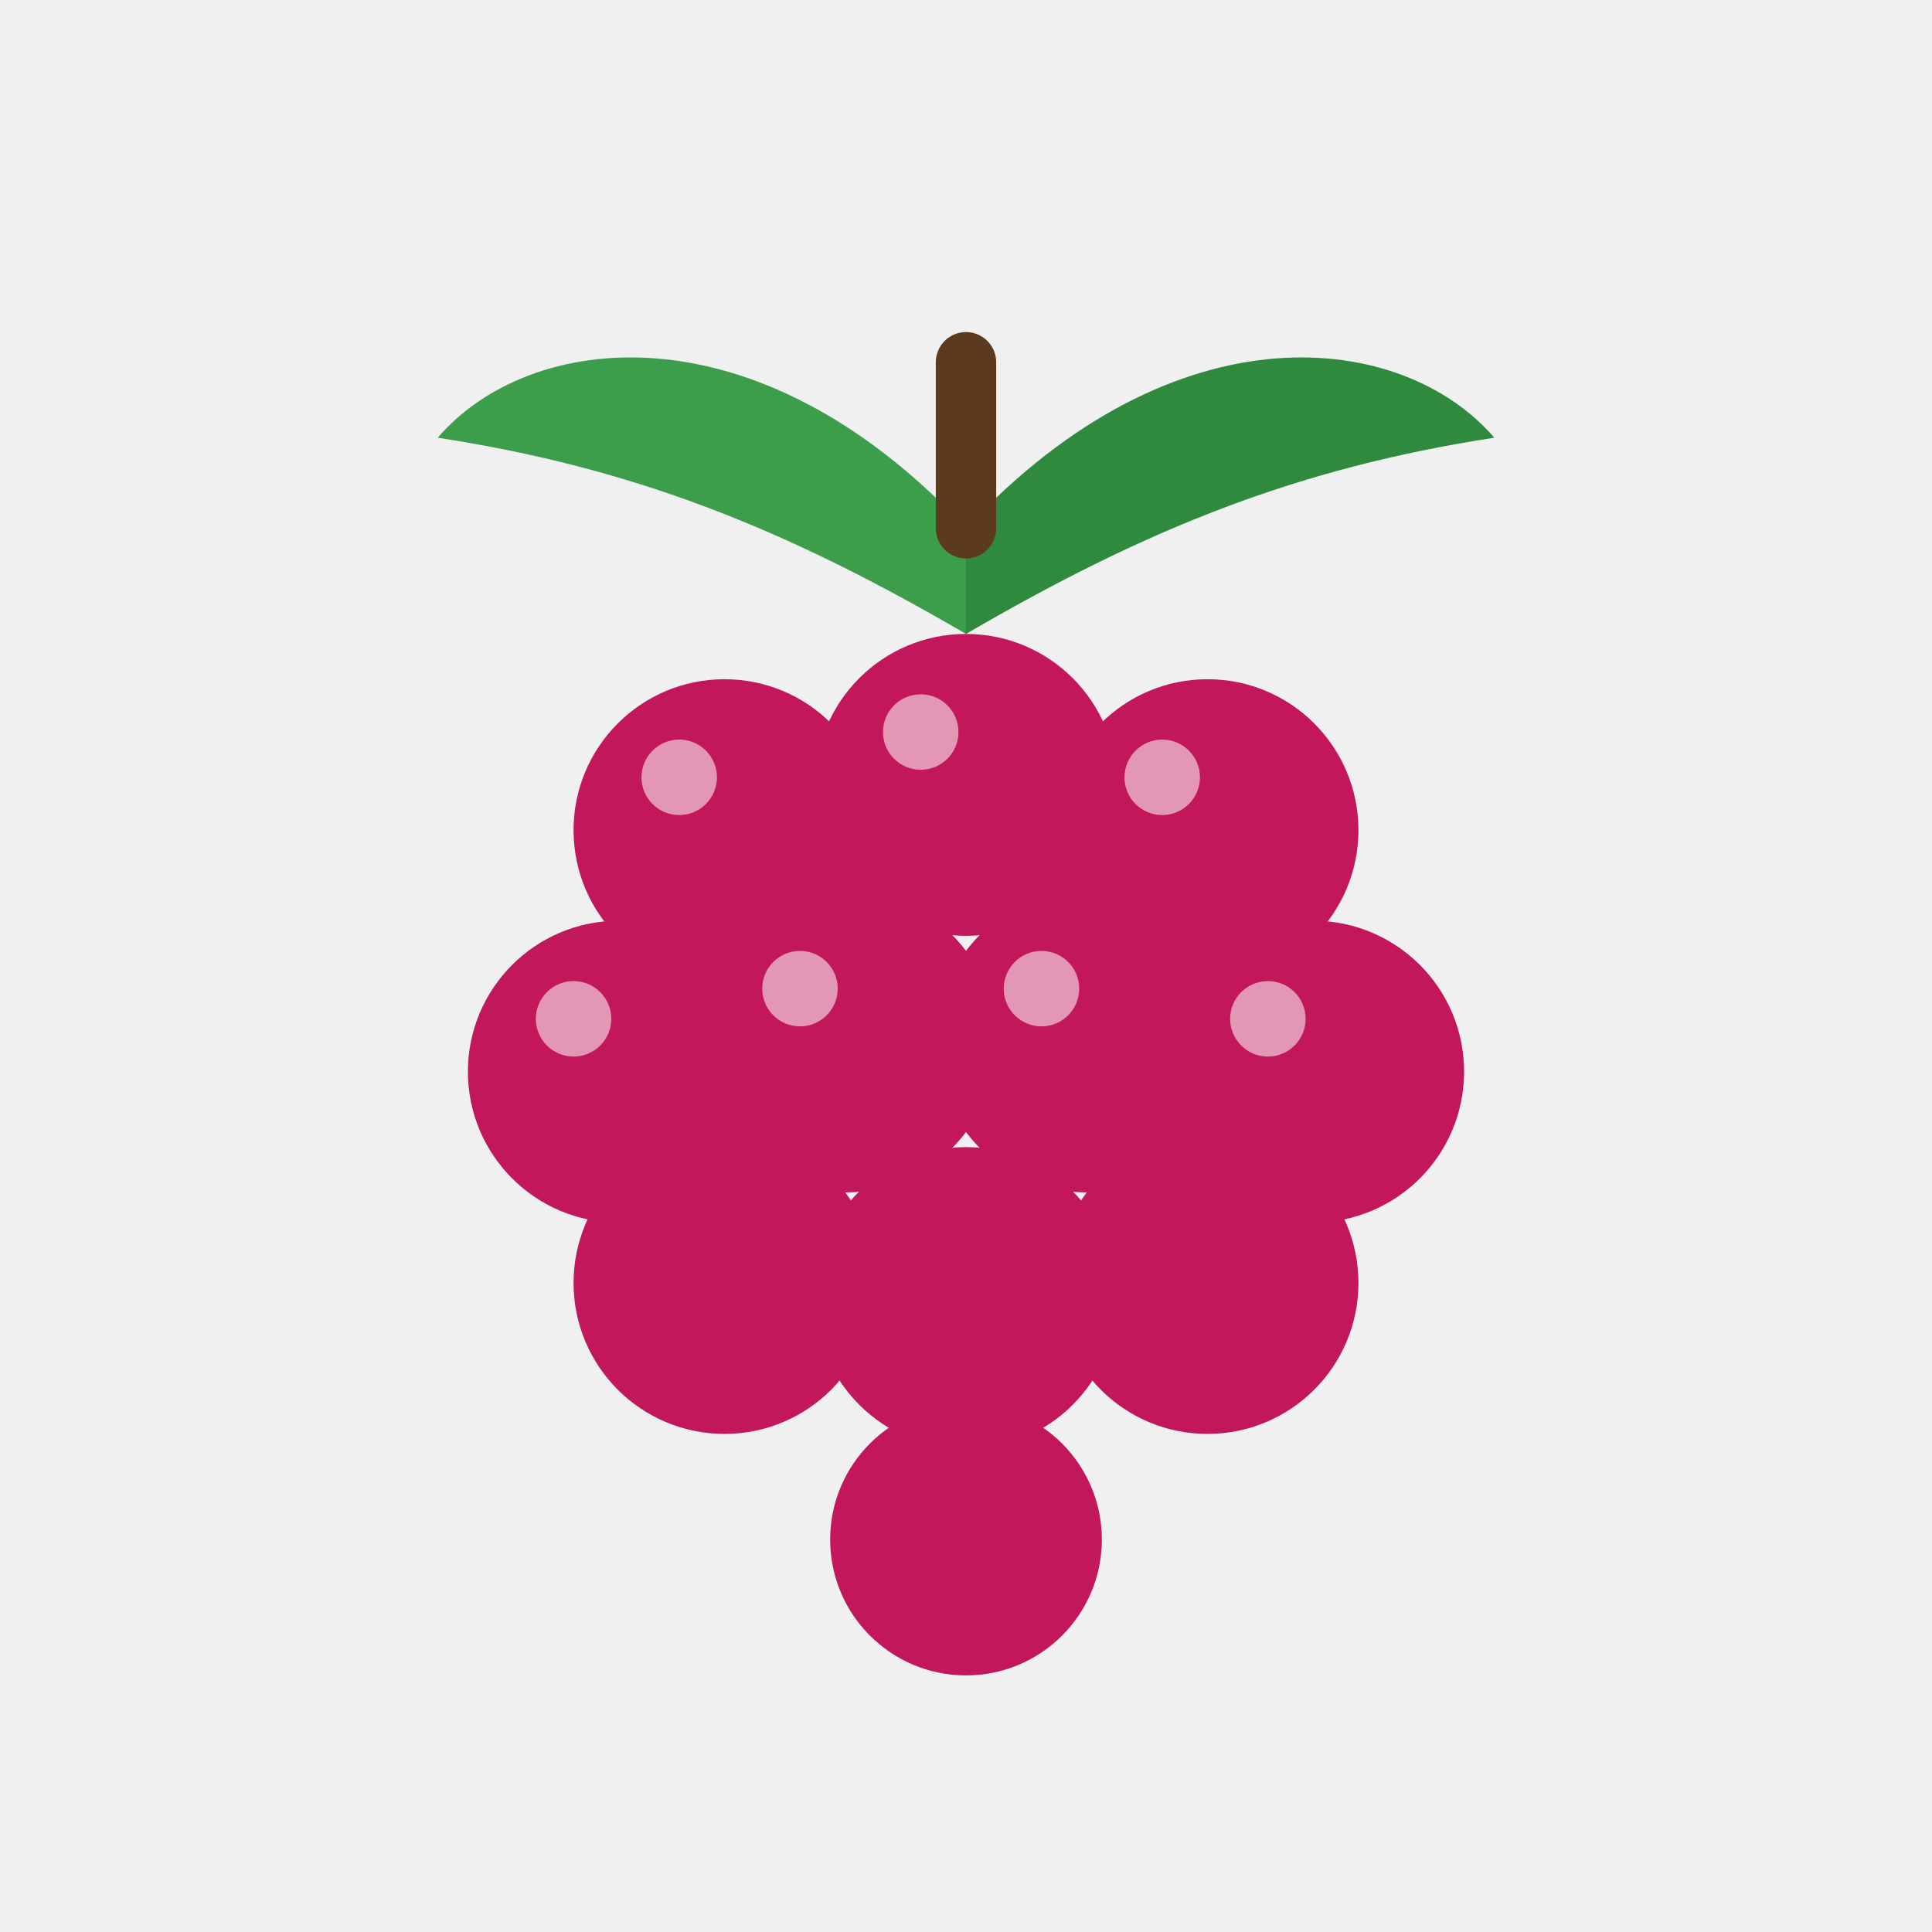
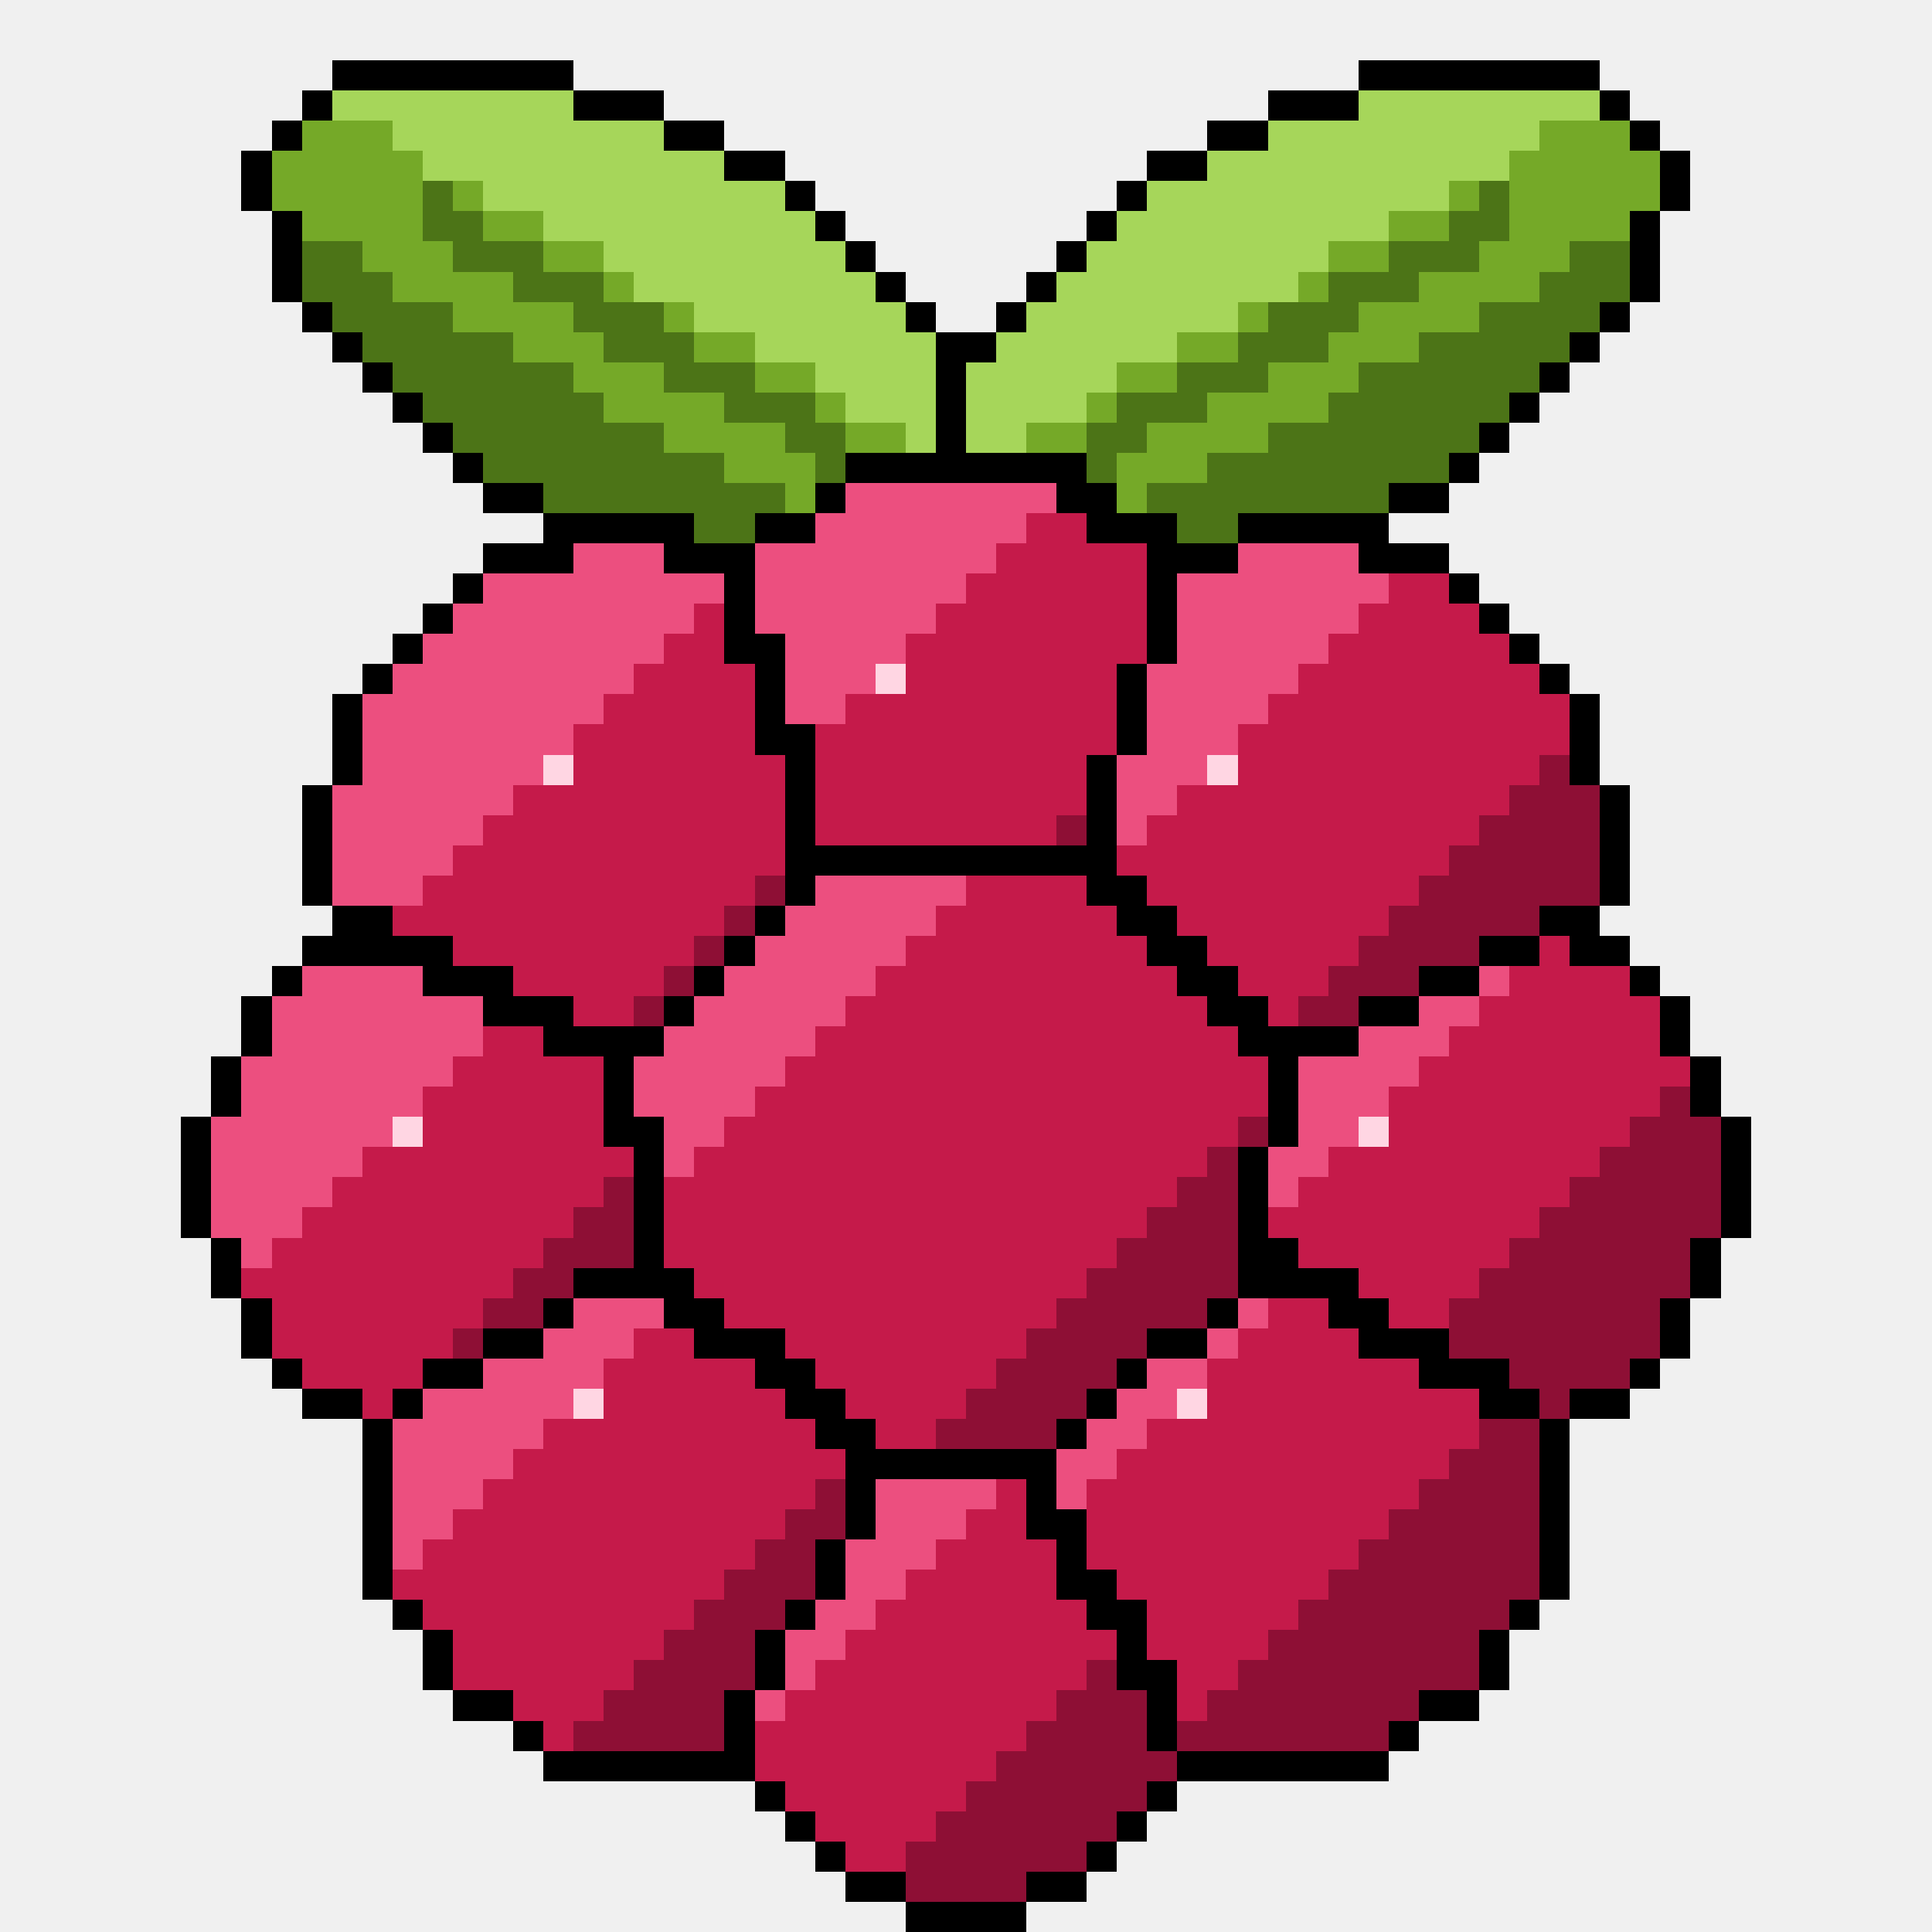
- <svg xmlns="http://www.w3.org/2000/svg" viewBox="0 0 256 256" role="img" aria-label="Raspberry berry logo">
-   <path d="M128 70 C 100 40, 70 44, 58 58 C 84 62, 104 70, 128 84 Z" fill="#3c9d4a" />
-   <path d="M128 70 C 156 40, 186 44, 198 58 C 172 62, 152 70, 128 84 Z" fill="#2f8a3d" />
-   <path d="M128 70 L 128 48" stroke="#5b3a1e" stroke-width="8" stroke-linecap="round" />
-   <g fill="#c2185b">
-     <circle cx="96" cy="110" r="20" />
-     <circle cx="128" cy="104" r="20" />
-     <circle cx="160" cy="110" r="20" />
-     <circle cx="82" cy="142" r="20" />
-     <circle cx="112" cy="138" r="20" />
-     <circle cx="144" cy="138" r="20" />
-     <circle cx="174" cy="142" r="20" />
-     <circle cx="96" cy="170" r="20" />
-     <circle cx="128" cy="172" r="20" />
-     <circle cx="160" cy="170" r="20" />
-     <circle cx="128" cy="204" r="18" />
-   </g>
-   <g fill="#ffffff" opacity="0.55">
-     <circle cx="90" cy="103" r="5" />
-     <circle cx="122" cy="97" r="5" />
-     <circle cx="154" cy="103" r="5" />
-     <circle cx="76" cy="135" r="5" />
-     <circle cx="106" cy="131" r="5" />
-     <circle cx="138" cy="131" r="5" />
-     <circle cx="168" cy="135" r="5" />
-   </g>
+ <svg xmlns="http://www.w3.org/2000/svg" viewBox="0 0 64 64" shape-rendering="crispEdges" role="img" aria-label="Raspberry Berry logo">
+   <rect x="11" y="2" width="8" height="1" fill="#000000" />
+   <rect x="45" y="2" width="8" height="1" fill="#000000" />
+   <rect x="10" y="3" width="1" height="1" fill="#000000" />
+   <rect x="11" y="3" width="8" height="1" fill="#a6d65a" />
+   <rect x="19" y="3" width="3" height="1" fill="#000000" />
+   <rect x="42" y="3" width="3" height="1" fill="#000000" />
+   <rect x="45" y="3" width="8" height="1" fill="#a6d65a" />
+   <rect x="53" y="3" width="1" height="1" fill="#000000" />
+   <rect x="9" y="4" width="1" height="1" fill="#000000" />
+   <rect x="10" y="4" width="3" height="1" fill="#75a928" />
+   <rect x="13" y="4" width="9" height="1" fill="#a6d65a" />
+   <rect x="22" y="4" width="2" height="1" fill="#000000" />
+   <rect x="40" y="4" width="2" height="1" fill="#000000" />
+   <rect x="42" y="4" width="9" height="1" fill="#a6d65a" />
+   <rect x="51" y="4" width="3" height="1" fill="#75a928" />
+   <rect x="54" y="4" width="1" height="1" fill="#000000" />
+   <rect x="8" y="5" width="1" height="1" fill="#000000" />
+   <rect x="9" y="5" width="5" height="1" fill="#75a928" />
+   <rect x="14" y="5" width="10" height="1" fill="#a6d65a" />
+   <rect x="24" y="5" width="2" height="1" fill="#000000" />
+   <rect x="38" y="5" width="2" height="1" fill="#000000" />
+   <rect x="40" y="5" width="10" height="1" fill="#a6d65a" />
+   <rect x="50" y="5" width="5" height="1" fill="#75a928" />
+   <rect x="55" y="5" width="1" height="1" fill="#000000" />
+   <rect x="8" y="6" width="1" height="1" fill="#000000" />
+   <rect x="9" y="6" width="5" height="1" fill="#75a928" />
+   <rect x="14" y="6" width="1" height="1" fill="#4c7417" />
+   <rect x="15" y="6" width="1" height="1" fill="#75a928" />
+   <rect x="16" y="6" width="10" height="1" fill="#a6d65a" />
+   <rect x="26" y="6" width="1" height="1" fill="#000000" />
+   <rect x="37" y="6" width="1" height="1" fill="#000000" />
+   <rect x="38" y="6" width="10" height="1" fill="#a6d65a" />
+   <rect x="48" y="6" width="1" height="1" fill="#75a928" />
+   <rect x="49" y="6" width="1" height="1" fill="#4c7417" />
+   <rect x="50" y="6" width="5" height="1" fill="#75a928" />
+   <rect x="55" y="6" width="1" height="1" fill="#000000" />
+   <rect x="9" y="7" width="1" height="1" fill="#000000" />
+   <rect x="10" y="7" width="4" height="1" fill="#75a928" />
+   <rect x="14" y="7" width="2" height="1" fill="#4c7417" />
+   <rect x="16" y="7" width="2" height="1" fill="#75a928" />
+   <rect x="18" y="7" width="9" height="1" fill="#a6d65a" />
+   <rect x="27" y="7" width="1" height="1" fill="#000000" />
+   <rect x="36" y="7" width="1" height="1" fill="#000000" />
+   <rect x="37" y="7" width="9" height="1" fill="#a6d65a" />
+   <rect x="46" y="7" width="2" height="1" fill="#75a928" />
+   <rect x="48" y="7" width="2" height="1" fill="#4c7417" />
+   <rect x="50" y="7" width="4" height="1" fill="#75a928" />
+   <rect x="54" y="7" width="1" height="1" fill="#000000" />
+   <rect x="9" y="8" width="1" height="1" fill="#000000" />
+   <rect x="10" y="8" width="2" height="1" fill="#4c7417" />
+   <rect x="12" y="8" width="3" height="1" fill="#75a928" />
+   <rect x="15" y="8" width="3" height="1" fill="#4c7417" />
+   <rect x="18" y="8" width="2" height="1" fill="#75a928" />
+   <rect x="20" y="8" width="8" height="1" fill="#a6d65a" />
+   <rect x="28" y="8" width="1" height="1" fill="#000000" />
+   <rect x="35" y="8" width="1" height="1" fill="#000000" />
+   <rect x="36" y="8" width="8" height="1" fill="#a6d65a" />
+   <rect x="44" y="8" width="2" height="1" fill="#75a928" />
+   <rect x="46" y="8" width="3" height="1" fill="#4c7417" />
+   <rect x="49" y="8" width="3" height="1" fill="#75a928" />
+   <rect x="52" y="8" width="2" height="1" fill="#4c7417" />
+   <rect x="54" y="8" width="1" height="1" fill="#000000" />
+   <rect x="9" y="9" width="1" height="1" fill="#000000" />
+   <rect x="10" y="9" width="3" height="1" fill="#4c7417" />
+   <rect x="13" y="9" width="4" height="1" fill="#75a928" />
+   <rect x="17" y="9" width="3" height="1" fill="#4c7417" />
+   <rect x="20" y="9" width="1" height="1" fill="#75a928" />
+   <rect x="21" y="9" width="8" height="1" fill="#a6d65a" />
+   <rect x="29" y="9" width="1" height="1" fill="#000000" />
+   <rect x="34" y="9" width="1" height="1" fill="#000000" />
+   <rect x="35" y="9" width="8" height="1" fill="#a6d65a" />
+   <rect x="43" y="9" width="1" height="1" fill="#75a928" />
+   <rect x="44" y="9" width="3" height="1" fill="#4c7417" />
+   <rect x="47" y="9" width="4" height="1" fill="#75a928" />
+   <rect x="51" y="9" width="3" height="1" fill="#4c7417" />
+   <rect x="54" y="9" width="1" height="1" fill="#000000" />
+   <rect x="10" y="10" width="1" height="1" fill="#000000" />
+   <rect x="11" y="10" width="4" height="1" fill="#4c7417" />
+   <rect x="15" y="10" width="4" height="1" fill="#75a928" />
+   <rect x="19" y="10" width="3" height="1" fill="#4c7417" />
+   <rect x="22" y="10" width="1" height="1" fill="#75a928" />
+   <rect x="23" y="10" width="7" height="1" fill="#a6d65a" />
+   <rect x="30" y="10" width="1" height="1" fill="#000000" />
+   <rect x="33" y="10" width="1" height="1" fill="#000000" />
+   <rect x="34" y="10" width="7" height="1" fill="#a6d65a" />
+   <rect x="41" y="10" width="1" height="1" fill="#75a928" />
+   <rect x="42" y="10" width="3" height="1" fill="#4c7417" />
+   <rect x="45" y="10" width="4" height="1" fill="#75a928" />
+   <rect x="49" y="10" width="4" height="1" fill="#4c7417" />
+   <rect x="53" y="10" width="1" height="1" fill="#000000" />
+   <rect x="11" y="11" width="1" height="1" fill="#000000" />
+   <rect x="12" y="11" width="5" height="1" fill="#4c7417" />
+   <rect x="17" y="11" width="3" height="1" fill="#75a928" />
+   <rect x="20" y="11" width="3" height="1" fill="#4c7417" />
+   <rect x="23" y="11" width="2" height="1" fill="#75a928" />
+   <rect x="25" y="11" width="6" height="1" fill="#a6d65a" />
+   <rect x="31" y="11" width="2" height="1" fill="#000000" />
+   <rect x="33" y="11" width="6" height="1" fill="#a6d65a" />
+   <rect x="39" y="11" width="2" height="1" fill="#75a928" />
+   <rect x="41" y="11" width="3" height="1" fill="#4c7417" />
+   <rect x="44" y="11" width="3" height="1" fill="#75a928" />
+   <rect x="47" y="11" width="5" height="1" fill="#4c7417" />
+   <rect x="52" y="11" width="1" height="1" fill="#000000" />
+   <rect x="12" y="12" width="1" height="1" fill="#000000" />
+   <rect x="13" y="12" width="6" height="1" fill="#4c7417" />
+   <rect x="19" y="12" width="3" height="1" fill="#75a928" />
+   <rect x="22" y="12" width="3" height="1" fill="#4c7417" />
+   <rect x="25" y="12" width="2" height="1" fill="#75a928" />
+   <rect x="27" y="12" width="4" height="1" fill="#a6d65a" />
+   <rect x="31" y="12" width="1" height="1" fill="#000000" />
+   <rect x="32" y="12" width="5" height="1" fill="#a6d65a" />
+   <rect x="37" y="12" width="2" height="1" fill="#75a928" />
+   <rect x="39" y="12" width="3" height="1" fill="#4c7417" />
+   <rect x="42" y="12" width="3" height="1" fill="#75a928" />
+   <rect x="45" y="12" width="6" height="1" fill="#4c7417" />
+   <rect x="51" y="12" width="1" height="1" fill="#000000" />
+   <rect x="13" y="13" width="1" height="1" fill="#000000" />
+   <rect x="14" y="13" width="6" height="1" fill="#4c7417" />
+   <rect x="20" y="13" width="4" height="1" fill="#75a928" />
+   <rect x="24" y="13" width="3" height="1" fill="#4c7417" />
+   <rect x="27" y="13" width="1" height="1" fill="#75a928" />
+   <rect x="28" y="13" width="3" height="1" fill="#a6d65a" />
+   <rect x="31" y="13" width="1" height="1" fill="#000000" />
+   <rect x="32" y="13" width="4" height="1" fill="#a6d65a" />
+   <rect x="36" y="13" width="1" height="1" fill="#75a928" />
+   <rect x="37" y="13" width="3" height="1" fill="#4c7417" />
+   <rect x="40" y="13" width="4" height="1" fill="#75a928" />
+   <rect x="44" y="13" width="6" height="1" fill="#4c7417" />
+   <rect x="50" y="13" width="1" height="1" fill="#000000" />
+   <rect x="14" y="14" width="1" height="1" fill="#000000" />
+   <rect x="15" y="14" width="7" height="1" fill="#4c7417" />
+   <rect x="22" y="14" width="4" height="1" fill="#75a928" />
+   <rect x="26" y="14" width="2" height="1" fill="#4c7417" />
+   <rect x="28" y="14" width="2" height="1" fill="#75a928" />
+   <rect x="30" y="14" width="1" height="1" fill="#a6d65a" />
+   <rect x="31" y="14" width="1" height="1" fill="#000000" />
+   <rect x="32" y="14" width="2" height="1" fill="#a6d65a" />
+   <rect x="34" y="14" width="2" height="1" fill="#75a928" />
+   <rect x="36" y="14" width="2" height="1" fill="#4c7417" />
+   <rect x="38" y="14" width="4" height="1" fill="#75a928" />
+   <rect x="42" y="14" width="7" height="1" fill="#4c7417" />
+   <rect x="49" y="14" width="1" height="1" fill="#000000" />
+   <rect x="15" y="15" width="1" height="1" fill="#000000" />
+   <rect x="16" y="15" width="8" height="1" fill="#4c7417" />
+   <rect x="24" y="15" width="3" height="1" fill="#75a928" />
+   <rect x="27" y="15" width="1" height="1" fill="#4c7417" />
+   <rect x="28" y="15" width="8" height="1" fill="#000000" />
+   <rect x="36" y="15" width="1" height="1" fill="#4c7417" />
+   <rect x="37" y="15" width="3" height="1" fill="#75a928" />
+   <rect x="40" y="15" width="8" height="1" fill="#4c7417" />
+   <rect x="48" y="15" width="1" height="1" fill="#000000" />
+   <rect x="16" y="16" width="2" height="1" fill="#000000" />
+   <rect x="18" y="16" width="8" height="1" fill="#4c7417" />
+   <rect x="26" y="16" width="1" height="1" fill="#75a928" />
+   <rect x="27" y="16" width="1" height="1" fill="#000000" />
+   <rect x="28" y="16" width="7" height="1" fill="#ec4f7f" />
+   <rect x="35" y="16" width="2" height="1" fill="#000000" />
+   <rect x="37" y="16" width="1" height="1" fill="#75a928" />
+   <rect x="38" y="16" width="8" height="1" fill="#4c7417" />
+   <rect x="46" y="16" width="2" height="1" fill="#000000" />
+   <rect x="18" y="17" width="5" height="1" fill="#000000" />
+   <rect x="23" y="17" width="2" height="1" fill="#4c7417" />
+   <rect x="25" y="17" width="2" height="1" fill="#000000" />
+   <rect x="27" y="17" width="7" height="1" fill="#ec4f7f" />
+   <rect x="34" y="17" width="2" height="1" fill="#c51a4a" />
+   <rect x="36" y="17" width="3" height="1" fill="#000000" />
+   <rect x="39" y="17" width="2" height="1" fill="#4c7417" />
+   <rect x="41" y="17" width="5" height="1" fill="#000000" />
+   <rect x="16" y="18" width="3" height="1" fill="#000000" />
+   <rect x="19" y="18" width="3" height="1" fill="#ec4f7f" />
+   <rect x="22" y="18" width="3" height="1" fill="#000000" />
+   <rect x="25" y="18" width="8" height="1" fill="#ec4f7f" />
+   <rect x="33" y="18" width="5" height="1" fill="#c51a4a" />
+   <rect x="38" y="18" width="3" height="1" fill="#000000" />
+   <rect x="41" y="18" width="4" height="1" fill="#ec4f7f" />
+   <rect x="45" y="18" width="3" height="1" fill="#000000" />
+   <rect x="15" y="19" width="1" height="1" fill="#000000" />
+   <rect x="16" y="19" width="8" height="1" fill="#ec4f7f" />
+   <rect x="24" y="19" width="1" height="1" fill="#000000" />
+   <rect x="25" y="19" width="7" height="1" fill="#ec4f7f" />
+   <rect x="32" y="19" width="6" height="1" fill="#c51a4a" />
+   <rect x="38" y="19" width="1" height="1" fill="#000000" />
+   <rect x="39" y="19" width="7" height="1" fill="#ec4f7f" />
+   <rect x="46" y="19" width="2" height="1" fill="#c51a4a" />
+   <rect x="48" y="19" width="1" height="1" fill="#000000" />
+   <rect x="14" y="20" width="1" height="1" fill="#000000" />
+   <rect x="15" y="20" width="8" height="1" fill="#ec4f7f" />
+   <rect x="23" y="20" width="1" height="1" fill="#c51a4a" />
+   <rect x="24" y="20" width="1" height="1" fill="#000000" />
+   <rect x="25" y="20" width="6" height="1" fill="#ec4f7f" />
+   <rect x="31" y="20" width="7" height="1" fill="#c51a4a" />
+   <rect x="38" y="20" width="1" height="1" fill="#000000" />
+   <rect x="39" y="20" width="6" height="1" fill="#ec4f7f" />
+   <rect x="45" y="20" width="4" height="1" fill="#c51a4a" />
+   <rect x="49" y="20" width="1" height="1" fill="#000000" />
+   <rect x="13" y="21" width="1" height="1" fill="#000000" />
+   <rect x="14" y="21" width="8" height="1" fill="#ec4f7f" />
+   <rect x="22" y="21" width="2" height="1" fill="#c51a4a" />
+   <rect x="24" y="21" width="2" height="1" fill="#000000" />
+   <rect x="26" y="21" width="4" height="1" fill="#ec4f7f" />
+   <rect x="30" y="21" width="8" height="1" fill="#c51a4a" />
+   <rect x="38" y="21" width="1" height="1" fill="#000000" />
+   <rect x="39" y="21" width="5" height="1" fill="#ec4f7f" />
+   <rect x="44" y="21" width="6" height="1" fill="#c51a4a" />
+   <rect x="50" y="21" width="1" height="1" fill="#000000" />
+   <rect x="12" y="22" width="1" height="1" fill="#000000" />
+   <rect x="13" y="22" width="8" height="1" fill="#ec4f7f" />
+   <rect x="21" y="22" width="4" height="1" fill="#c51a4a" />
+   <rect x="25" y="22" width="1" height="1" fill="#000000" />
+   <rect x="26" y="22" width="3" height="1" fill="#ec4f7f" />
+   <rect x="29" y="22" width="1" height="1" fill="#ffd6e3" />
+   <rect x="30" y="22" width="7" height="1" fill="#c51a4a" />
+   <rect x="37" y="22" width="1" height="1" fill="#000000" />
+   <rect x="38" y="22" width="5" height="1" fill="#ec4f7f" />
+   <rect x="43" y="22" width="8" height="1" fill="#c51a4a" />
+   <rect x="51" y="22" width="1" height="1" fill="#000000" />
+   <rect x="11" y="23" width="1" height="1" fill="#000000" />
+   <rect x="12" y="23" width="8" height="1" fill="#ec4f7f" />
+   <rect x="20" y="23" width="5" height="1" fill="#c51a4a" />
+   <rect x="25" y="23" width="1" height="1" fill="#000000" />
+   <rect x="26" y="23" width="2" height="1" fill="#ec4f7f" />
+   <rect x="28" y="23" width="9" height="1" fill="#c51a4a" />
+   <rect x="37" y="23" width="1" height="1" fill="#000000" />
+   <rect x="38" y="23" width="4" height="1" fill="#ec4f7f" />
+   <rect x="42" y="23" width="10" height="1" fill="#c51a4a" />
+   <rect x="52" y="23" width="1" height="1" fill="#000000" />
+   <rect x="11" y="24" width="1" height="1" fill="#000000" />
+   <rect x="12" y="24" width="7" height="1" fill="#ec4f7f" />
+   <rect x="19" y="24" width="6" height="1" fill="#c51a4a" />
+   <rect x="25" y="24" width="2" height="1" fill="#000000" />
+   <rect x="27" y="24" width="10" height="1" fill="#c51a4a" />
+   <rect x="37" y="24" width="1" height="1" fill="#000000" />
+   <rect x="38" y="24" width="3" height="1" fill="#ec4f7f" />
+   <rect x="41" y="24" width="11" height="1" fill="#c51a4a" />
+   <rect x="52" y="24" width="1" height="1" fill="#000000" />
+   <rect x="11" y="25" width="1" height="1" fill="#000000" />
+   <rect x="12" y="25" width="6" height="1" fill="#ec4f7f" />
+   <rect x="18" y="25" width="1" height="1" fill="#ffd6e3" />
+   <rect x="19" y="25" width="7" height="1" fill="#c51a4a" />
+   <rect x="26" y="25" width="1" height="1" fill="#000000" />
+   <rect x="27" y="25" width="9" height="1" fill="#c51a4a" />
+   <rect x="36" y="25" width="1" height="1" fill="#000000" />
+   <rect x="37" y="25" width="3" height="1" fill="#ec4f7f" />
+   <rect x="40" y="25" width="1" height="1" fill="#ffd6e3" />
+   <rect x="41" y="25" width="10" height="1" fill="#c51a4a" />
+   <rect x="51" y="25" width="1" height="1" fill="#8e0f35" />
+   <rect x="52" y="25" width="1" height="1" fill="#000000" />
+   <rect x="10" y="26" width="1" height="1" fill="#000000" />
+   <rect x="11" y="26" width="6" height="1" fill="#ec4f7f" />
+   <rect x="17" y="26" width="9" height="1" fill="#c51a4a" />
+   <rect x="26" y="26" width="1" height="1" fill="#000000" />
+   <rect x="27" y="26" width="9" height="1" fill="#c51a4a" />
+   <rect x="36" y="26" width="1" height="1" fill="#000000" />
+   <rect x="37" y="26" width="2" height="1" fill="#ec4f7f" />
+   <rect x="39" y="26" width="11" height="1" fill="#c51a4a" />
+   <rect x="50" y="26" width="3" height="1" fill="#8e0f35" />
+   <rect x="53" y="26" width="1" height="1" fill="#000000" />
+   <rect x="10" y="27" width="1" height="1" fill="#000000" />
+   <rect x="11" y="27" width="5" height="1" fill="#ec4f7f" />
+   <rect x="16" y="27" width="10" height="1" fill="#c51a4a" />
+   <rect x="26" y="27" width="1" height="1" fill="#000000" />
+   <rect x="27" y="27" width="8" height="1" fill="#c51a4a" />
+   <rect x="35" y="27" width="1" height="1" fill="#8e0f35" />
+   <rect x="36" y="27" width="1" height="1" fill="#000000" />
+   <rect x="37" y="27" width="1" height="1" fill="#ec4f7f" />
+   <rect x="38" y="27" width="11" height="1" fill="#c51a4a" />
+   <rect x="49" y="27" width="4" height="1" fill="#8e0f35" />
+   <rect x="53" y="27" width="1" height="1" fill="#000000" />
+   <rect x="10" y="28" width="1" height="1" fill="#000000" />
+   <rect x="11" y="28" width="4" height="1" fill="#ec4f7f" />
+   <rect x="15" y="28" width="11" height="1" fill="#c51a4a" />
+   <rect x="26" y="28" width="11" height="1" fill="#000000" />
+   <rect x="37" y="28" width="11" height="1" fill="#c51a4a" />
+   <rect x="48" y="28" width="5" height="1" fill="#8e0f35" />
+   <rect x="53" y="28" width="1" height="1" fill="#000000" />
+   <rect x="10" y="29" width="1" height="1" fill="#000000" />
+   <rect x="11" y="29" width="3" height="1" fill="#ec4f7f" />
+   <rect x="14" y="29" width="11" height="1" fill="#c51a4a" />
+   <rect x="25" y="29" width="1" height="1" fill="#8e0f35" />
+   <rect x="26" y="29" width="1" height="1" fill="#000000" />
+   <rect x="27" y="29" width="5" height="1" fill="#ec4f7f" />
+   <rect x="32" y="29" width="4" height="1" fill="#c51a4a" />
+   <rect x="36" y="29" width="2" height="1" fill="#000000" />
+   <rect x="38" y="29" width="9" height="1" fill="#c51a4a" />
+   <rect x="47" y="29" width="6" height="1" fill="#8e0f35" />
+   <rect x="53" y="29" width="1" height="1" fill="#000000" />
+   <rect x="11" y="30" width="2" height="1" fill="#000000" />
+   <rect x="13" y="30" width="11" height="1" fill="#c51a4a" />
+   <rect x="24" y="30" width="1" height="1" fill="#8e0f35" />
+   <rect x="25" y="30" width="1" height="1" fill="#000000" />
+   <rect x="26" y="30" width="5" height="1" fill="#ec4f7f" />
+   <rect x="31" y="30" width="6" height="1" fill="#c51a4a" />
+   <rect x="37" y="30" width="2" height="1" fill="#000000" />
+   <rect x="39" y="30" width="7" height="1" fill="#c51a4a" />
+   <rect x="46" y="30" width="5" height="1" fill="#8e0f35" />
+   <rect x="51" y="30" width="2" height="1" fill="#000000" />
+   <rect x="10" y="31" width="5" height="1" fill="#000000" />
+   <rect x="15" y="31" width="8" height="1" fill="#c51a4a" />
+   <rect x="23" y="31" width="1" height="1" fill="#8e0f35" />
+   <rect x="24" y="31" width="1" height="1" fill="#000000" />
+   <rect x="25" y="31" width="5" height="1" fill="#ec4f7f" />
+   <rect x="30" y="31" width="8" height="1" fill="#c51a4a" />
+   <rect x="38" y="31" width="2" height="1" fill="#000000" />
+   <rect x="40" y="31" width="5" height="1" fill="#c51a4a" />
+   <rect x="45" y="31" width="4" height="1" fill="#8e0f35" />
+   <rect x="49" y="31" width="2" height="1" fill="#000000" />
+   <rect x="51" y="31" width="1" height="1" fill="#c51a4a" />
+   <rect x="52" y="31" width="2" height="1" fill="#000000" />
+   <rect x="9" y="32" width="1" height="1" fill="#000000" />
+   <rect x="10" y="32" width="4" height="1" fill="#ec4f7f" />
+   <rect x="14" y="32" width="3" height="1" fill="#000000" />
+   <rect x="17" y="32" width="5" height="1" fill="#c51a4a" />
+   <rect x="22" y="32" width="1" height="1" fill="#8e0f35" />
+   <rect x="23" y="32" width="1" height="1" fill="#000000" />
+   <rect x="24" y="32" width="5" height="1" fill="#ec4f7f" />
+   <rect x="29" y="32" width="10" height="1" fill="#c51a4a" />
+   <rect x="39" y="32" width="2" height="1" fill="#000000" />
+   <rect x="41" y="32" width="3" height="1" fill="#c51a4a" />
+   <rect x="44" y="32" width="3" height="1" fill="#8e0f35" />
+   <rect x="47" y="32" width="2" height="1" fill="#000000" />
+   <rect x="49" y="32" width="1" height="1" fill="#ec4f7f" />
+   <rect x="50" y="32" width="4" height="1" fill="#c51a4a" />
+   <rect x="54" y="32" width="1" height="1" fill="#000000" />
+   <rect x="8" y="33" width="1" height="1" fill="#000000" />
+   <rect x="9" y="33" width="7" height="1" fill="#ec4f7f" />
+   <rect x="16" y="33" width="3" height="1" fill="#000000" />
+   <rect x="19" y="33" width="2" height="1" fill="#c51a4a" />
+   <rect x="21" y="33" width="1" height="1" fill="#8e0f35" />
+   <rect x="22" y="33" width="1" height="1" fill="#000000" />
+   <rect x="23" y="33" width="5" height="1" fill="#ec4f7f" />
+   <rect x="28" y="33" width="12" height="1" fill="#c51a4a" />
+   <rect x="40" y="33" width="2" height="1" fill="#000000" />
+   <rect x="42" y="33" width="1" height="1" fill="#c51a4a" />
+   <rect x="43" y="33" width="2" height="1" fill="#8e0f35" />
+   <rect x="45" y="33" width="2" height="1" fill="#000000" />
+   <rect x="47" y="33" width="2" height="1" fill="#ec4f7f" />
+   <rect x="49" y="33" width="6" height="1" fill="#c51a4a" />
+   <rect x="55" y="33" width="1" height="1" fill="#000000" />
+   <rect x="8" y="34" width="1" height="1" fill="#000000" />
+   <rect x="9" y="34" width="7" height="1" fill="#ec4f7f" />
+   <rect x="16" y="34" width="2" height="1" fill="#c51a4a" />
+   <rect x="18" y="34" width="4" height="1" fill="#000000" />
+   <rect x="22" y="34" width="5" height="1" fill="#ec4f7f" />
+   <rect x="27" y="34" width="14" height="1" fill="#c51a4a" />
+   <rect x="41" y="34" width="4" height="1" fill="#000000" />
+   <rect x="45" y="34" width="3" height="1" fill="#ec4f7f" />
+   <rect x="48" y="34" width="7" height="1" fill="#c51a4a" />
+   <rect x="55" y="34" width="1" height="1" fill="#000000" />
+   <rect x="7" y="35" width="1" height="1" fill="#000000" />
+   <rect x="8" y="35" width="7" height="1" fill="#ec4f7f" />
+   <rect x="15" y="35" width="5" height="1" fill="#c51a4a" />
+   <rect x="20" y="35" width="1" height="1" fill="#000000" />
+   <rect x="21" y="35" width="5" height="1" fill="#ec4f7f" />
+   <rect x="26" y="35" width="16" height="1" fill="#c51a4a" />
+   <rect x="42" y="35" width="1" height="1" fill="#000000" />
+   <rect x="43" y="35" width="4" height="1" fill="#ec4f7f" />
+   <rect x="47" y="35" width="9" height="1" fill="#c51a4a" />
+   <rect x="56" y="35" width="1" height="1" fill="#000000" />
+   <rect x="7" y="36" width="1" height="1" fill="#000000" />
+   <rect x="8" y="36" width="6" height="1" fill="#ec4f7f" />
+   <rect x="14" y="36" width="6" height="1" fill="#c51a4a" />
+   <rect x="20" y="36" width="1" height="1" fill="#000000" />
+   <rect x="21" y="36" width="4" height="1" fill="#ec4f7f" />
+   <rect x="25" y="36" width="17" height="1" fill="#c51a4a" />
+   <rect x="42" y="36" width="1" height="1" fill="#000000" />
+   <rect x="43" y="36" width="3" height="1" fill="#ec4f7f" />
+   <rect x="46" y="36" width="9" height="1" fill="#c51a4a" />
+   <rect x="55" y="36" width="1" height="1" fill="#8e0f35" />
+   <rect x="56" y="36" width="1" height="1" fill="#000000" />
+   <rect x="6" y="37" width="1" height="1" fill="#000000" />
+   <rect x="7" y="37" width="6" height="1" fill="#ec4f7f" />
+   <rect x="13" y="37" width="1" height="1" fill="#ffd6e3" />
+   <rect x="14" y="37" width="6" height="1" fill="#c51a4a" />
+   <rect x="20" y="37" width="2" height="1" fill="#000000" />
+   <rect x="22" y="37" width="2" height="1" fill="#ec4f7f" />
+   <rect x="24" y="37" width="17" height="1" fill="#c51a4a" />
+   <rect x="41" y="37" width="1" height="1" fill="#8e0f35" />
+   <rect x="42" y="37" width="1" height="1" fill="#000000" />
+   <rect x="43" y="37" width="2" height="1" fill="#ec4f7f" />
+   <rect x="45" y="37" width="1" height="1" fill="#ffd6e3" />
+   <rect x="46" y="37" width="8" height="1" fill="#c51a4a" />
+   <rect x="54" y="37" width="3" height="1" fill="#8e0f35" />
+   <rect x="57" y="37" width="1" height="1" fill="#000000" />
+   <rect x="6" y="38" width="1" height="1" fill="#000000" />
+   <rect x="7" y="38" width="5" height="1" fill="#ec4f7f" />
+   <rect x="12" y="38" width="9" height="1" fill="#c51a4a" />
+   <rect x="21" y="38" width="1" height="1" fill="#000000" />
+   <rect x="22" y="38" width="1" height="1" fill="#ec4f7f" />
+   <rect x="23" y="38" width="17" height="1" fill="#c51a4a" />
+   <rect x="40" y="38" width="1" height="1" fill="#8e0f35" />
+   <rect x="41" y="38" width="1" height="1" fill="#000000" />
+   <rect x="42" y="38" width="2" height="1" fill="#ec4f7f" />
+   <rect x="44" y="38" width="9" height="1" fill="#c51a4a" />
+   <rect x="53" y="38" width="4" height="1" fill="#8e0f35" />
+   <rect x="57" y="38" width="1" height="1" fill="#000000" />
+   <rect x="6" y="39" width="1" height="1" fill="#000000" />
+   <rect x="7" y="39" width="4" height="1" fill="#ec4f7f" />
+   <rect x="11" y="39" width="9" height="1" fill="#c51a4a" />
+   <rect x="20" y="39" width="1" height="1" fill="#8e0f35" />
+   <rect x="21" y="39" width="1" height="1" fill="#000000" />
+   <rect x="22" y="39" width="17" height="1" fill="#c51a4a" />
+   <rect x="39" y="39" width="2" height="1" fill="#8e0f35" />
+   <rect x="41" y="39" width="1" height="1" fill="#000000" />
+   <rect x="42" y="39" width="1" height="1" fill="#ec4f7f" />
+   <rect x="43" y="39" width="9" height="1" fill="#c51a4a" />
+   <rect x="52" y="39" width="5" height="1" fill="#8e0f35" />
+   <rect x="57" y="39" width="1" height="1" fill="#000000" />
+   <rect x="6" y="40" width="1" height="1" fill="#000000" />
+   <rect x="7" y="40" width="3" height="1" fill="#ec4f7f" />
+   <rect x="10" y="40" width="9" height="1" fill="#c51a4a" />
+   <rect x="19" y="40" width="2" height="1" fill="#8e0f35" />
+   <rect x="21" y="40" width="1" height="1" fill="#000000" />
+   <rect x="22" y="40" width="16" height="1" fill="#c51a4a" />
+   <rect x="38" y="40" width="3" height="1" fill="#8e0f35" />
+   <rect x="41" y="40" width="1" height="1" fill="#000000" />
+   <rect x="42" y="40" width="9" height="1" fill="#c51a4a" />
+   <rect x="51" y="40" width="6" height="1" fill="#8e0f35" />
+   <rect x="57" y="40" width="1" height="1" fill="#000000" />
+   <rect x="7" y="41" width="1" height="1" fill="#000000" />
+   <rect x="8" y="41" width="1" height="1" fill="#ec4f7f" />
+   <rect x="9" y="41" width="9" height="1" fill="#c51a4a" />
+   <rect x="18" y="41" width="3" height="1" fill="#8e0f35" />
+   <rect x="21" y="41" width="1" height="1" fill="#000000" />
+   <rect x="22" y="41" width="15" height="1" fill="#c51a4a" />
+   <rect x="37" y="41" width="4" height="1" fill="#8e0f35" />
+   <rect x="41" y="41" width="2" height="1" fill="#000000" />
+   <rect x="43" y="41" width="7" height="1" fill="#c51a4a" />
+   <rect x="50" y="41" width="6" height="1" fill="#8e0f35" />
+   <rect x="56" y="41" width="1" height="1" fill="#000000" />
+   <rect x="7" y="42" width="1" height="1" fill="#000000" />
+   <rect x="8" y="42" width="9" height="1" fill="#c51a4a" />
+   <rect x="17" y="42" width="2" height="1" fill="#8e0f35" />
+   <rect x="19" y="42" width="4" height="1" fill="#000000" />
+   <rect x="23" y="42" width="13" height="1" fill="#c51a4a" />
+   <rect x="36" y="42" width="5" height="1" fill="#8e0f35" />
+   <rect x="41" y="42" width="4" height="1" fill="#000000" />
+   <rect x="45" y="42" width="4" height="1" fill="#c51a4a" />
+   <rect x="49" y="42" width="7" height="1" fill="#8e0f35" />
+   <rect x="56" y="42" width="1" height="1" fill="#000000" />
+   <rect x="8" y="43" width="1" height="1" fill="#000000" />
+   <rect x="9" y="43" width="7" height="1" fill="#c51a4a" />
+   <rect x="16" y="43" width="2" height="1" fill="#8e0f35" />
+   <rect x="18" y="43" width="1" height="1" fill="#000000" />
+   <rect x="19" y="43" width="3" height="1" fill="#ec4f7f" />
+   <rect x="22" y="43" width="2" height="1" fill="#000000" />
+   <rect x="24" y="43" width="11" height="1" fill="#c51a4a" />
+   <rect x="35" y="43" width="5" height="1" fill="#8e0f35" />
+   <rect x="40" y="43" width="1" height="1" fill="#000000" />
+   <rect x="41" y="43" width="1" height="1" fill="#ec4f7f" />
+   <rect x="42" y="43" width="2" height="1" fill="#c51a4a" />
+   <rect x="44" y="43" width="2" height="1" fill="#000000" />
+   <rect x="46" y="43" width="2" height="1" fill="#c51a4a" />
+   <rect x="48" y="43" width="7" height="1" fill="#8e0f35" />
+   <rect x="55" y="43" width="1" height="1" fill="#000000" />
+   <rect x="8" y="44" width="1" height="1" fill="#000000" />
+   <rect x="9" y="44" width="6" height="1" fill="#c51a4a" />
+   <rect x="15" y="44" width="1" height="1" fill="#8e0f35" />
+   <rect x="16" y="44" width="2" height="1" fill="#000000" />
+   <rect x="18" y="44" width="3" height="1" fill="#ec4f7f" />
+   <rect x="21" y="44" width="2" height="1" fill="#c51a4a" />
+   <rect x="23" y="44" width="3" height="1" fill="#000000" />
+   <rect x="26" y="44" width="8" height="1" fill="#c51a4a" />
+   <rect x="34" y="44" width="4" height="1" fill="#8e0f35" />
+   <rect x="38" y="44" width="2" height="1" fill="#000000" />
+   <rect x="40" y="44" width="1" height="1" fill="#ec4f7f" />
+   <rect x="41" y="44" width="4" height="1" fill="#c51a4a" />
+   <rect x="45" y="44" width="3" height="1" fill="#000000" />
+   <rect x="48" y="44" width="7" height="1" fill="#8e0f35" />
+   <rect x="55" y="44" width="1" height="1" fill="#000000" />
+   <rect x="9" y="45" width="1" height="1" fill="#000000" />
+   <rect x="10" y="45" width="4" height="1" fill="#c51a4a" />
+   <rect x="14" y="45" width="2" height="1" fill="#000000" />
+   <rect x="16" y="45" width="4" height="1" fill="#ec4f7f" />
+   <rect x="20" y="45" width="5" height="1" fill="#c51a4a" />
+   <rect x="25" y="45" width="2" height="1" fill="#000000" />
+   <rect x="27" y="45" width="6" height="1" fill="#c51a4a" />
+   <rect x="33" y="45" width="4" height="1" fill="#8e0f35" />
+   <rect x="37" y="45" width="1" height="1" fill="#000000" />
+   <rect x="38" y="45" width="2" height="1" fill="#ec4f7f" />
+   <rect x="40" y="45" width="7" height="1" fill="#c51a4a" />
+   <rect x="47" y="45" width="3" height="1" fill="#000000" />
+   <rect x="50" y="45" width="4" height="1" fill="#8e0f35" />
+   <rect x="54" y="45" width="1" height="1" fill="#000000" />
+   <rect x="10" y="46" width="2" height="1" fill="#000000" />
+   <rect x="12" y="46" width="1" height="1" fill="#c51a4a" />
+   <rect x="13" y="46" width="1" height="1" fill="#000000" />
+   <rect x="14" y="46" width="5" height="1" fill="#ec4f7f" />
+   <rect x="19" y="46" width="1" height="1" fill="#ffd6e3" />
+   <rect x="20" y="46" width="6" height="1" fill="#c51a4a" />
+   <rect x="26" y="46" width="2" height="1" fill="#000000" />
+   <rect x="28" y="46" width="4" height="1" fill="#c51a4a" />
+   <rect x="32" y="46" width="4" height="1" fill="#8e0f35" />
+   <rect x="36" y="46" width="1" height="1" fill="#000000" />
+   <rect x="37" y="46" width="2" height="1" fill="#ec4f7f" />
+   <rect x="39" y="46" width="1" height="1" fill="#ffd6e3" />
+   <rect x="40" y="46" width="9" height="1" fill="#c51a4a" />
+   <rect x="49" y="46" width="2" height="1" fill="#000000" />
+   <rect x="51" y="46" width="1" height="1" fill="#8e0f35" />
+   <rect x="52" y="46" width="2" height="1" fill="#000000" />
+   <rect x="12" y="47" width="1" height="1" fill="#000000" />
+   <rect x="13" y="47" width="5" height="1" fill="#ec4f7f" />
+   <rect x="18" y="47" width="9" height="1" fill="#c51a4a" />
+   <rect x="27" y="47" width="2" height="1" fill="#000000" />
+   <rect x="29" y="47" width="2" height="1" fill="#c51a4a" />
+   <rect x="31" y="47" width="4" height="1" fill="#8e0f35" />
+   <rect x="35" y="47" width="1" height="1" fill="#000000" />
+   <rect x="36" y="47" width="2" height="1" fill="#ec4f7f" />
+   <rect x="38" y="47" width="11" height="1" fill="#c51a4a" />
+   <rect x="49" y="47" width="2" height="1" fill="#8e0f35" />
+   <rect x="51" y="47" width="1" height="1" fill="#000000" />
+   <rect x="12" y="48" width="1" height="1" fill="#000000" />
+   <rect x="13" y="48" width="4" height="1" fill="#ec4f7f" />
+   <rect x="17" y="48" width="11" height="1" fill="#c51a4a" />
+   <rect x="28" y="48" width="7" height="1" fill="#000000" />
+   <rect x="35" y="48" width="2" height="1" fill="#ec4f7f" />
+   <rect x="37" y="48" width="11" height="1" fill="#c51a4a" />
+   <rect x="48" y="48" width="3" height="1" fill="#8e0f35" />
+   <rect x="51" y="48" width="1" height="1" fill="#000000" />
+   <rect x="12" y="49" width="1" height="1" fill="#000000" />
+   <rect x="13" y="49" width="3" height="1" fill="#ec4f7f" />
+   <rect x="16" y="49" width="11" height="1" fill="#c51a4a" />
+   <rect x="27" y="49" width="1" height="1" fill="#8e0f35" />
+   <rect x="28" y="49" width="1" height="1" fill="#000000" />
+   <rect x="29" y="49" width="4" height="1" fill="#ec4f7f" />
+   <rect x="33" y="49" width="1" height="1" fill="#c51a4a" />
+   <rect x="34" y="49" width="1" height="1" fill="#000000" />
+   <rect x="35" y="49" width="1" height="1" fill="#ec4f7f" />
+   <rect x="36" y="49" width="11" height="1" fill="#c51a4a" />
+   <rect x="47" y="49" width="4" height="1" fill="#8e0f35" />
+   <rect x="51" y="49" width="1" height="1" fill="#000000" />
+   <rect x="12" y="50" width="1" height="1" fill="#000000" />
+   <rect x="13" y="50" width="2" height="1" fill="#ec4f7f" />
+   <rect x="15" y="50" width="11" height="1" fill="#c51a4a" />
+   <rect x="26" y="50" width="2" height="1" fill="#8e0f35" />
+   <rect x="28" y="50" width="1" height="1" fill="#000000" />
+   <rect x="29" y="50" width="3" height="1" fill="#ec4f7f" />
+   <rect x="32" y="50" width="2" height="1" fill="#c51a4a" />
+   <rect x="34" y="50" width="2" height="1" fill="#000000" />
+   <rect x="36" y="50" width="10" height="1" fill="#c51a4a" />
+   <rect x="46" y="50" width="5" height="1" fill="#8e0f35" />
+   <rect x="51" y="50" width="1" height="1" fill="#000000" />
+   <rect x="12" y="51" width="1" height="1" fill="#000000" />
+   <rect x="13" y="51" width="1" height="1" fill="#ec4f7f" />
+   <rect x="14" y="51" width="11" height="1" fill="#c51a4a" />
+   <rect x="25" y="51" width="2" height="1" fill="#8e0f35" />
+   <rect x="27" y="51" width="1" height="1" fill="#000000" />
+   <rect x="28" y="51" width="3" height="1" fill="#ec4f7f" />
+   <rect x="31" y="51" width="4" height="1" fill="#c51a4a" />
+   <rect x="35" y="51" width="1" height="1" fill="#000000" />
+   <rect x="36" y="51" width="9" height="1" fill="#c51a4a" />
+   <rect x="45" y="51" width="6" height="1" fill="#8e0f35" />
+   <rect x="51" y="51" width="1" height="1" fill="#000000" />
+   <rect x="12" y="52" width="1" height="1" fill="#000000" />
+   <rect x="13" y="52" width="11" height="1" fill="#c51a4a" />
+   <rect x="24" y="52" width="3" height="1" fill="#8e0f35" />
+   <rect x="27" y="52" width="1" height="1" fill="#000000" />
+   <rect x="28" y="52" width="2" height="1" fill="#ec4f7f" />
+   <rect x="30" y="52" width="5" height="1" fill="#c51a4a" />
+   <rect x="35" y="52" width="2" height="1" fill="#000000" />
+   <rect x="37" y="52" width="7" height="1" fill="#c51a4a" />
+   <rect x="44" y="52" width="7" height="1" fill="#8e0f35" />
+   <rect x="51" y="52" width="1" height="1" fill="#000000" />
+   <rect x="13" y="53" width="1" height="1" fill="#000000" />
+   <rect x="14" y="53" width="9" height="1" fill="#c51a4a" />
+   <rect x="23" y="53" width="3" height="1" fill="#8e0f35" />
+   <rect x="26" y="53" width="1" height="1" fill="#000000" />
+   <rect x="27" y="53" width="2" height="1" fill="#ec4f7f" />
+   <rect x="29" y="53" width="7" height="1" fill="#c51a4a" />
+   <rect x="36" y="53" width="2" height="1" fill="#000000" />
+   <rect x="38" y="53" width="5" height="1" fill="#c51a4a" />
+   <rect x="43" y="53" width="7" height="1" fill="#8e0f35" />
+   <rect x="50" y="53" width="1" height="1" fill="#000000" />
+   <rect x="14" y="54" width="1" height="1" fill="#000000" />
+   <rect x="15" y="54" width="7" height="1" fill="#c51a4a" />
+   <rect x="22" y="54" width="3" height="1" fill="#8e0f35" />
+   <rect x="25" y="54" width="1" height="1" fill="#000000" />
+   <rect x="26" y="54" width="2" height="1" fill="#ec4f7f" />
+   <rect x="28" y="54" width="9" height="1" fill="#c51a4a" />
+   <rect x="37" y="54" width="1" height="1" fill="#000000" />
+   <rect x="38" y="54" width="4" height="1" fill="#c51a4a" />
+   <rect x="42" y="54" width="7" height="1" fill="#8e0f35" />
+   <rect x="49" y="54" width="1" height="1" fill="#000000" />
+   <rect x="14" y="55" width="1" height="1" fill="#000000" />
+   <rect x="15" y="55" width="6" height="1" fill="#c51a4a" />
+   <rect x="21" y="55" width="4" height="1" fill="#8e0f35" />
+   <rect x="25" y="55" width="1" height="1" fill="#000000" />
+   <rect x="26" y="55" width="1" height="1" fill="#ec4f7f" />
+   <rect x="27" y="55" width="9" height="1" fill="#c51a4a" />
+   <rect x="36" y="55" width="1" height="1" fill="#8e0f35" />
+   <rect x="37" y="55" width="2" height="1" fill="#000000" />
+   <rect x="39" y="55" width="2" height="1" fill="#c51a4a" />
+   <rect x="41" y="55" width="8" height="1" fill="#8e0f35" />
+   <rect x="49" y="55" width="1" height="1" fill="#000000" />
+   <rect x="15" y="56" width="2" height="1" fill="#000000" />
+   <rect x="17" y="56" width="3" height="1" fill="#c51a4a" />
+   <rect x="20" y="56" width="4" height="1" fill="#8e0f35" />
+   <rect x="24" y="56" width="1" height="1" fill="#000000" />
+   <rect x="25" y="56" width="1" height="1" fill="#ec4f7f" />
+   <rect x="26" y="56" width="9" height="1" fill="#c51a4a" />
+   <rect x="35" y="56" width="3" height="1" fill="#8e0f35" />
+   <rect x="38" y="56" width="1" height="1" fill="#000000" />
+   <rect x="39" y="56" width="1" height="1" fill="#c51a4a" />
+   <rect x="40" y="56" width="7" height="1" fill="#8e0f35" />
+   <rect x="47" y="56" width="2" height="1" fill="#000000" />
+   <rect x="17" y="57" width="1" height="1" fill="#000000" />
+   <rect x="18" y="57" width="1" height="1" fill="#c51a4a" />
+   <rect x="19" y="57" width="5" height="1" fill="#8e0f35" />
+   <rect x="24" y="57" width="1" height="1" fill="#000000" />
+   <rect x="25" y="57" width="9" height="1" fill="#c51a4a" />
+   <rect x="34" y="57" width="4" height="1" fill="#8e0f35" />
+   <rect x="38" y="57" width="1" height="1" fill="#000000" />
+   <rect x="39" y="57" width="7" height="1" fill="#8e0f35" />
+   <rect x="46" y="57" width="1" height="1" fill="#000000" />
+   <rect x="18" y="58" width="7" height="1" fill="#000000" />
+   <rect x="25" y="58" width="8" height="1" fill="#c51a4a" />
+   <rect x="33" y="58" width="6" height="1" fill="#8e0f35" />
+   <rect x="39" y="58" width="7" height="1" fill="#000000" />
+   <rect x="25" y="59" width="1" height="1" fill="#000000" />
+   <rect x="26" y="59" width="6" height="1" fill="#c51a4a" />
+   <rect x="32" y="59" width="6" height="1" fill="#8e0f35" />
+   <rect x="38" y="59" width="1" height="1" fill="#000000" />
+   <rect x="26" y="60" width="1" height="1" fill="#000000" />
+   <rect x="27" y="60" width="4" height="1" fill="#c51a4a" />
+   <rect x="31" y="60" width="6" height="1" fill="#8e0f35" />
+   <rect x="37" y="60" width="1" height="1" fill="#000000" />
+   <rect x="27" y="61" width="1" height="1" fill="#000000" />
+   <rect x="28" y="61" width="2" height="1" fill="#c51a4a" />
+   <rect x="30" y="61" width="6" height="1" fill="#8e0f35" />
+   <rect x="36" y="61" width="1" height="1" fill="#000000" />
+   <rect x="28" y="62" width="2" height="1" fill="#000000" />
+   <rect x="30" y="62" width="4" height="1" fill="#8e0f35" />
+   <rect x="34" y="62" width="2" height="1" fill="#000000" />
+   <rect x="30" y="63" width="4" height="1" fill="#000000" />
</svg>
